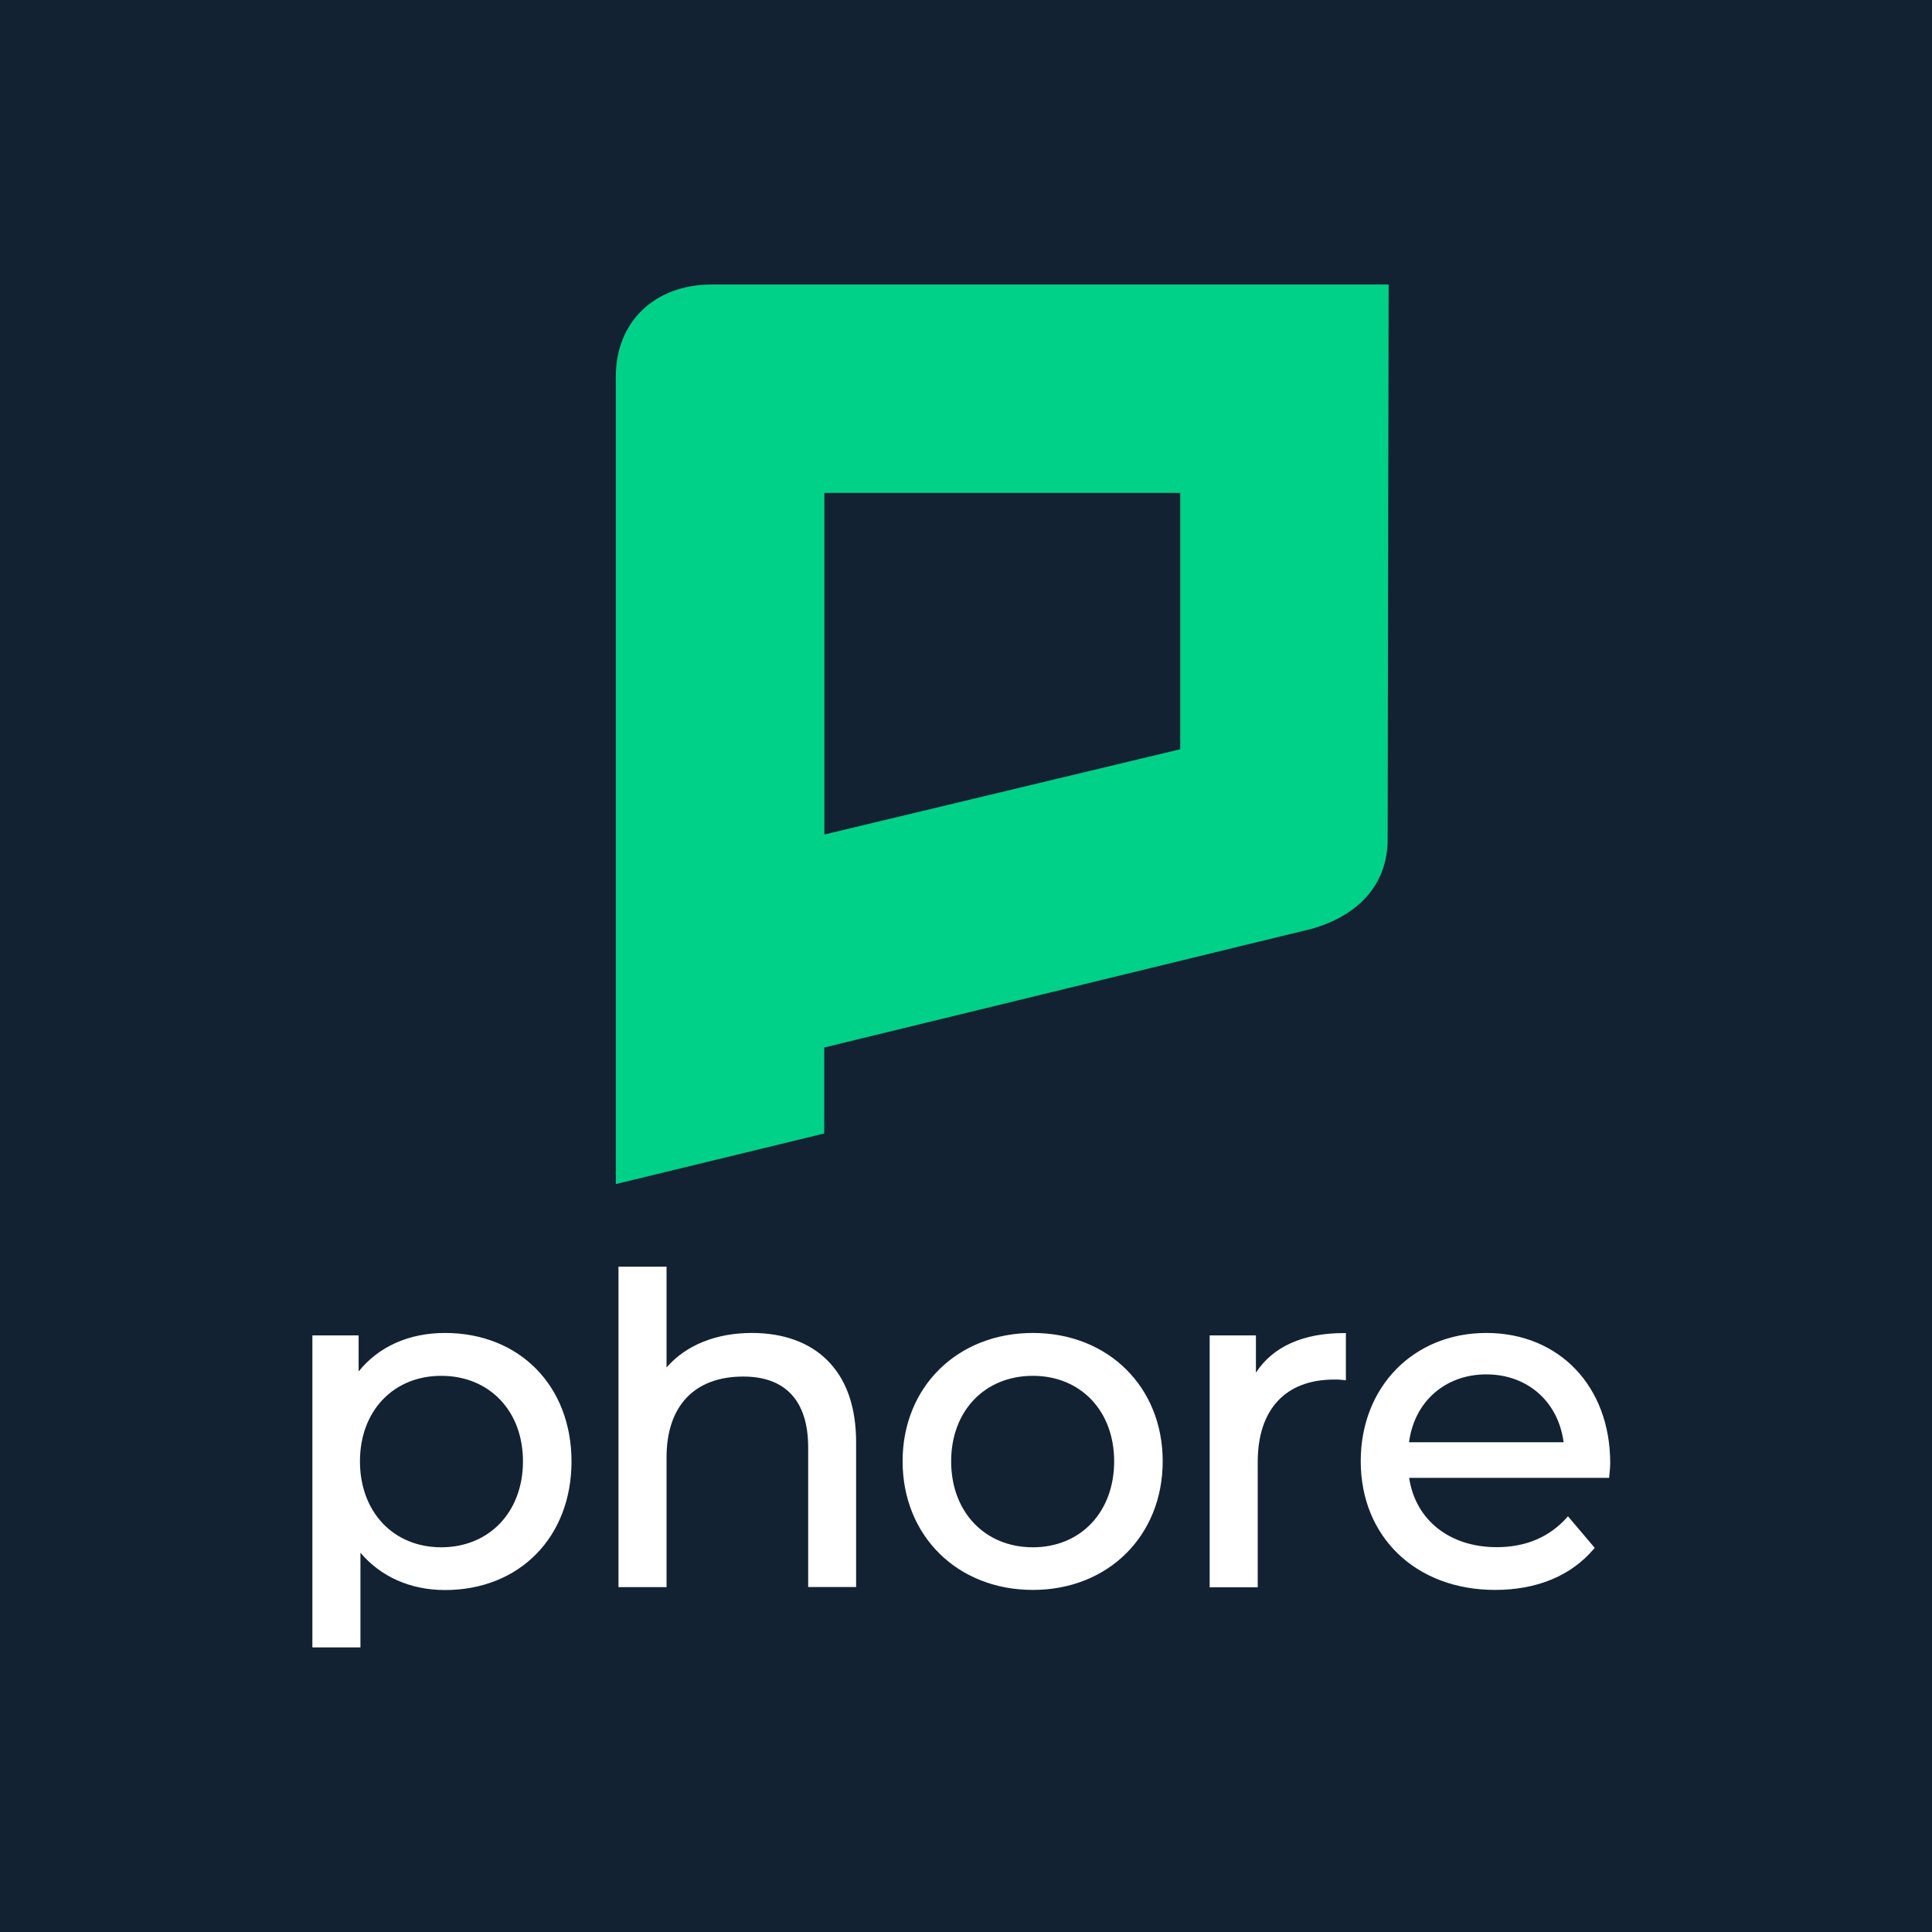
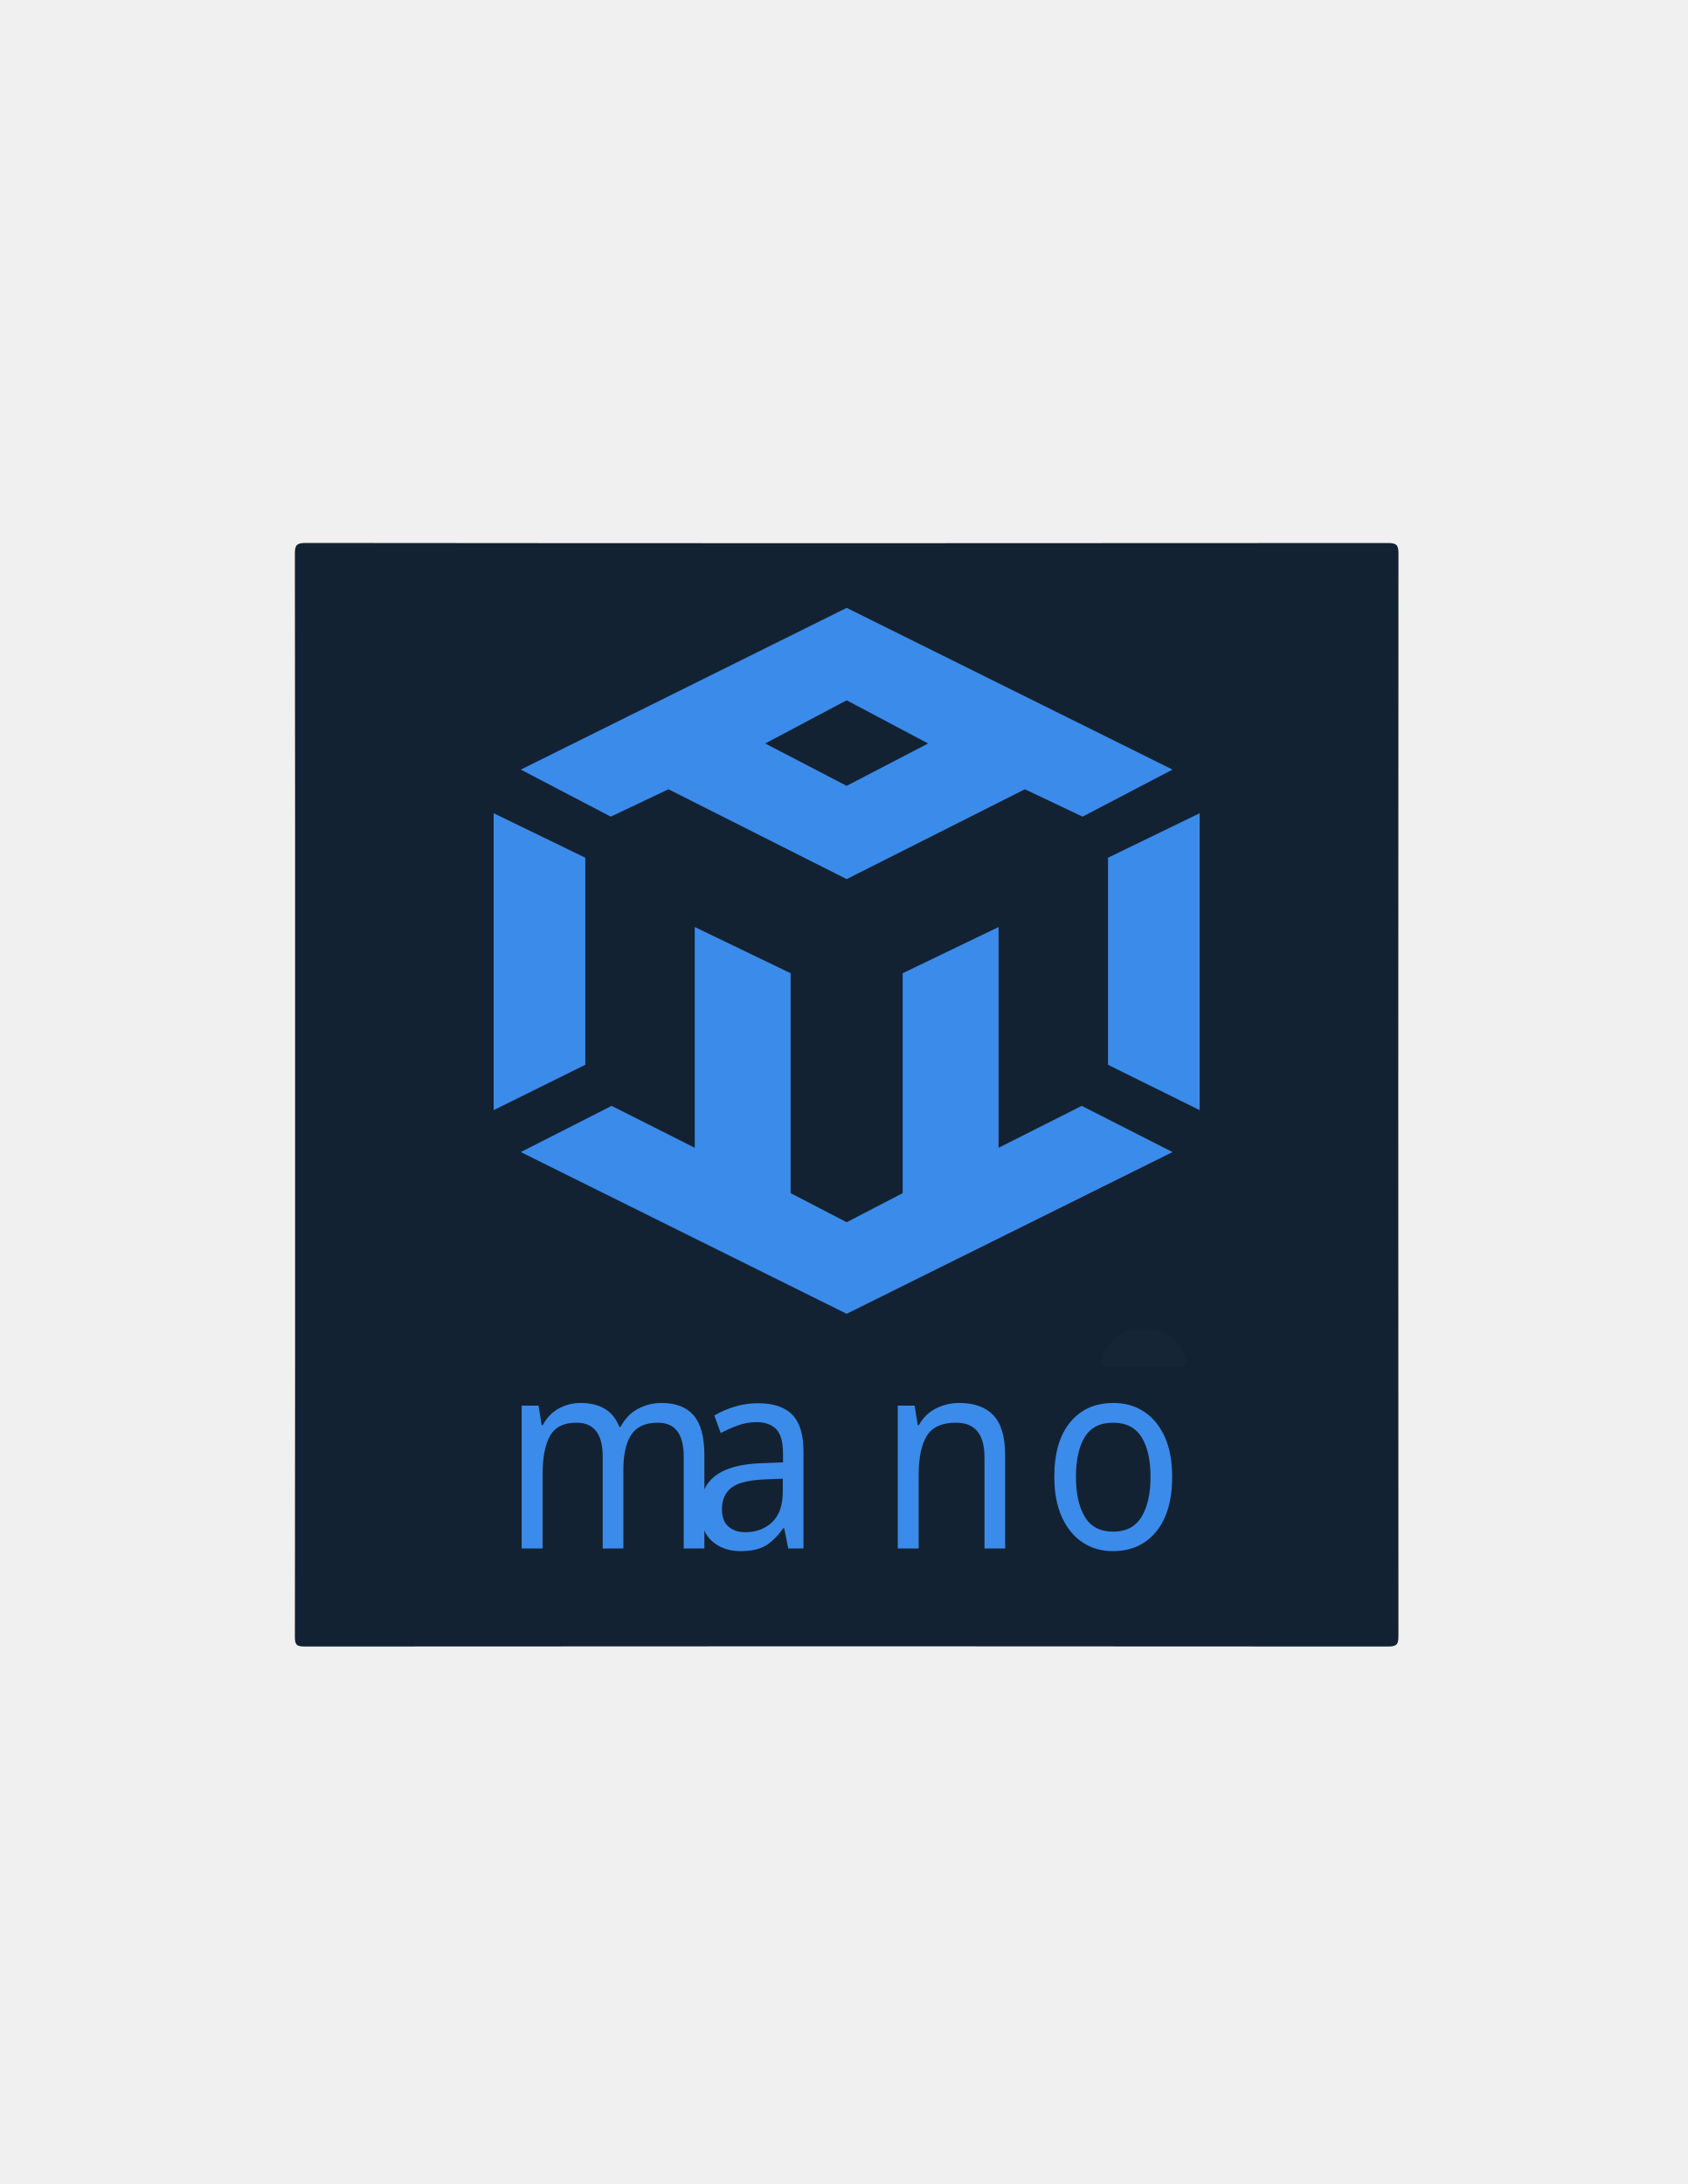
- <svg xmlns="http://www.w3.org/2000/svg" version="1.1" id="Layer_1" x="0px" y="0px" viewBox="0 0 1600 1600" style="enable-background:new 0 0 1600 1600;" xml:space="preserve">
-   <style type="text/css">
- 	.st0{fill:#132232;}
- 	.st1{fill:#00D188;}
- 	.st2{fill:#FFFFFF;}
- </style>
-   <g id="cfb1f1bc-985d-4f8f-9126-091dd67efc72">
-     <rect class="st0" width="1600" height="1600" />
+ <svg xmlns="http://www.w3.org/2000/svg" version="1.1" id="Layer_1" x="0px" y="0px" width="612px" height="792px" viewBox="0 0 612 792" enable-background="new 0 0 612 792" xml:space="preserve">
+   <g>
+     <path fill-rule="evenodd" clip-rule="evenodd" fill="#132232" d="M107,397.028c0-65.313,0.028-130.626-0.083-195.938   c-0.005-3.229,0.383-4.199,3.991-4.195c130.792,0.126,261.585,0.12,392.377,0.021c3.208-0.003,3.788,0.828,3.786,3.867   c-0.083,130.792-0.081,261.585-0.011,392.377c0.002,2.904-0.372,3.937-3.719,3.934c-130.959-0.11-261.918-0.108-392.877-0.005   c-3.078,0.002-3.543-0.737-3.539-3.622C107.022,527.987,107,462.508,107,397.028z" />
+     <path fill-rule="evenodd" clip-rule="evenodd" fill="#132232" d="M215.115,499.736c-0.089,10.323-7.111,17.51-17.025,17.424   c-9.8-0.086-16.354-7.348-16.254-18.01c0.097-10.26,6.802-17.192,16.587-17.149C208.3,482.045,215.204,489.381,215.115,499.736z" />
+     <path fill-rule="evenodd" clip-rule="evenodd" fill="#162535" d="M414.272,495.51c-4.317-0.001-8.636-0.062-12.951,0.024   c-2.14,0.043-2.467-0.716-1.94-2.691c1.657-6.21,7.535-10.805,14.38-11.016c7.681-0.237,13.887,3.754,15.99,10.147   c0.822,2.498,0.46,3.698-2.528,3.58C422.912,495.384,418.59,495.511,414.272,495.51z" />
  </g>
-   <g id="_x36_90dd871-3cef-4ca9-9ed4-69c56208ba0e">
-     <path class="st1" d="M1150,235.6l-0.8,459.4c0,38.8-25.9,63.9-63.3,74.3l-403.3,98.2v71.2L510,980.6V313.1   c-0.6-46,31.6-77.5,79.6-77.5H1150z M682.7,408.2v282.9l294.7-70.6V408.2H682.7z" />
-     <path class="st2" d="M368.5,1103.9c-29.8,0-55,11.3-71.5,31.9v-29.9h-38.3v258.4h39.8v-78.4c16.8,19.9,41.5,30.9,70,30.9   c61.7,0,104.8-43.8,104.8-106.6C473.2,1147.6,430.1,1103.9,368.5,1103.9z M365.4,1281.4c-39.6,0-67.3-29.3-67.3-71.2   c0-41.7,27.7-70.8,67.3-70.8c39.9,0,67.7,29.1,67.7,70.8C433.1,1252.1,405.2,1281.4,365.4,1281.4L365.4,1281.4z M622.7,1103.9   c-29.7,0-54.7,10.1-70.7,28.6V1049h-39.8v265.4H552V1207c0-42.6,23.1-67,63.5-67c35.2,0,53.8,20.3,53.8,58.8v115.5H709v-119.7   c0-29.6-8.1-52.6-24.2-68.4C670,1111.6,648.5,1103.9,622.7,1103.9z M855.4,1103.9c-62.5,0-107.9,44.7-107.9,106.2   c0,61.8,45.4,106.6,107.9,106.6c62.3,0,107.5-44.8,107.5-106.6C962.9,1148.6,917.7,1103.9,855.4,1103.9z M855.4,1281.4   c-39.8,0-67.7-29.3-67.7-71.2c0-41.7,27.8-70.8,67.7-70.8c39.6,0,67.3,29.1,67.3,70.8C922.7,1252.1,895,1281.4,855.4,1281.4z    M1040.1,1136.8v-30.9h-38.3v208.6h39.8v-103.9c0-43.3,23-68.1,63.1-68.1c2.8-0.1,5.6,0.1,8.3,0.4l1.6,0.2v-39.1h-1.4   C1079.2,1103.9,1054,1115.3,1040.1,1136.8z M1230.9,1103.9c-60.3,0-104,44.7-104,106.2c0,62.8,45.8,106.6,111.3,106.6   c34.6,0,62.8-11.7,81.7-33.9l0.8-0.9l-22.2-26.2l-1,1.2c-14.6,16.2-34.1,24.4-58,24.4c-39,0-67.3-22.5-72.5-57.4h165.6l0.1-1.2   c0.4-3.4,0.8-8.2,0.8-11.4C1333.4,1148.1,1291.2,1103.9,1230.9,1103.9z M1166.9,1194.4c4.4-33.7,30-56.2,64-56.2s59.6,22.5,64,56.2   H1166.9z" />
+   <g>
+     <path fill="#3B8BEB" d="M242.379,286.216l64.615,32.582l64.616-32.582l20.924,9.93l32.614-17.065l-118.154-58.647L188.84,279.081   l32.615,17.065L242.379,286.216z M306.994,253.949l29.539,15.667l-29.539,15.36l-29.538-15.36L306.994,253.949z" />
+     <polygon fill="#3B8BEB" points="212.226,311.042 178.994,294.906 178.994,402.581 212.226,386.134  " />
+     <polygon fill="#3B8BEB" points="401.764,311.042 401.764,386.134 434.994,402.581 434.994,294.906  " />
+     <polygon fill="#3B8BEB" points="362.071,416.233 362.071,336.175 327.302,352.933 327.302,432.679 306.994,443.229    286.687,432.679 286.687,352.933 251.917,336.175 251.917,416.233 221.763,401.028 188.841,417.786 306.994,476.433    425.148,417.786 392.225,401.028  " />
  </g>
+   <text transform="matrix(0.8914 0 0 1 181.834 561.5332)">
+     <tspan x="0" y="0" fill="#3B8BEB" font-family="'ViperSquadronSolid'" font-size="96.64">m</tspan>
+     <tspan x="76.442" y="0" fill="#3B8BEB" font-family="'ViperSquadronSolid'" font-size="96.64">a</tspan>
+     <tspan x="152.98" y="0" fill="#3B8BEB" font-family="'ViperSquadronSolid'" font-size="96.64">n</tspan>
+     <tspan x="219.564" y="0" fill="#3B8BEB" font-family="'ViperSquadronSolid'" font-size="96.64">o</tspan>
+   </text>
</svg>
